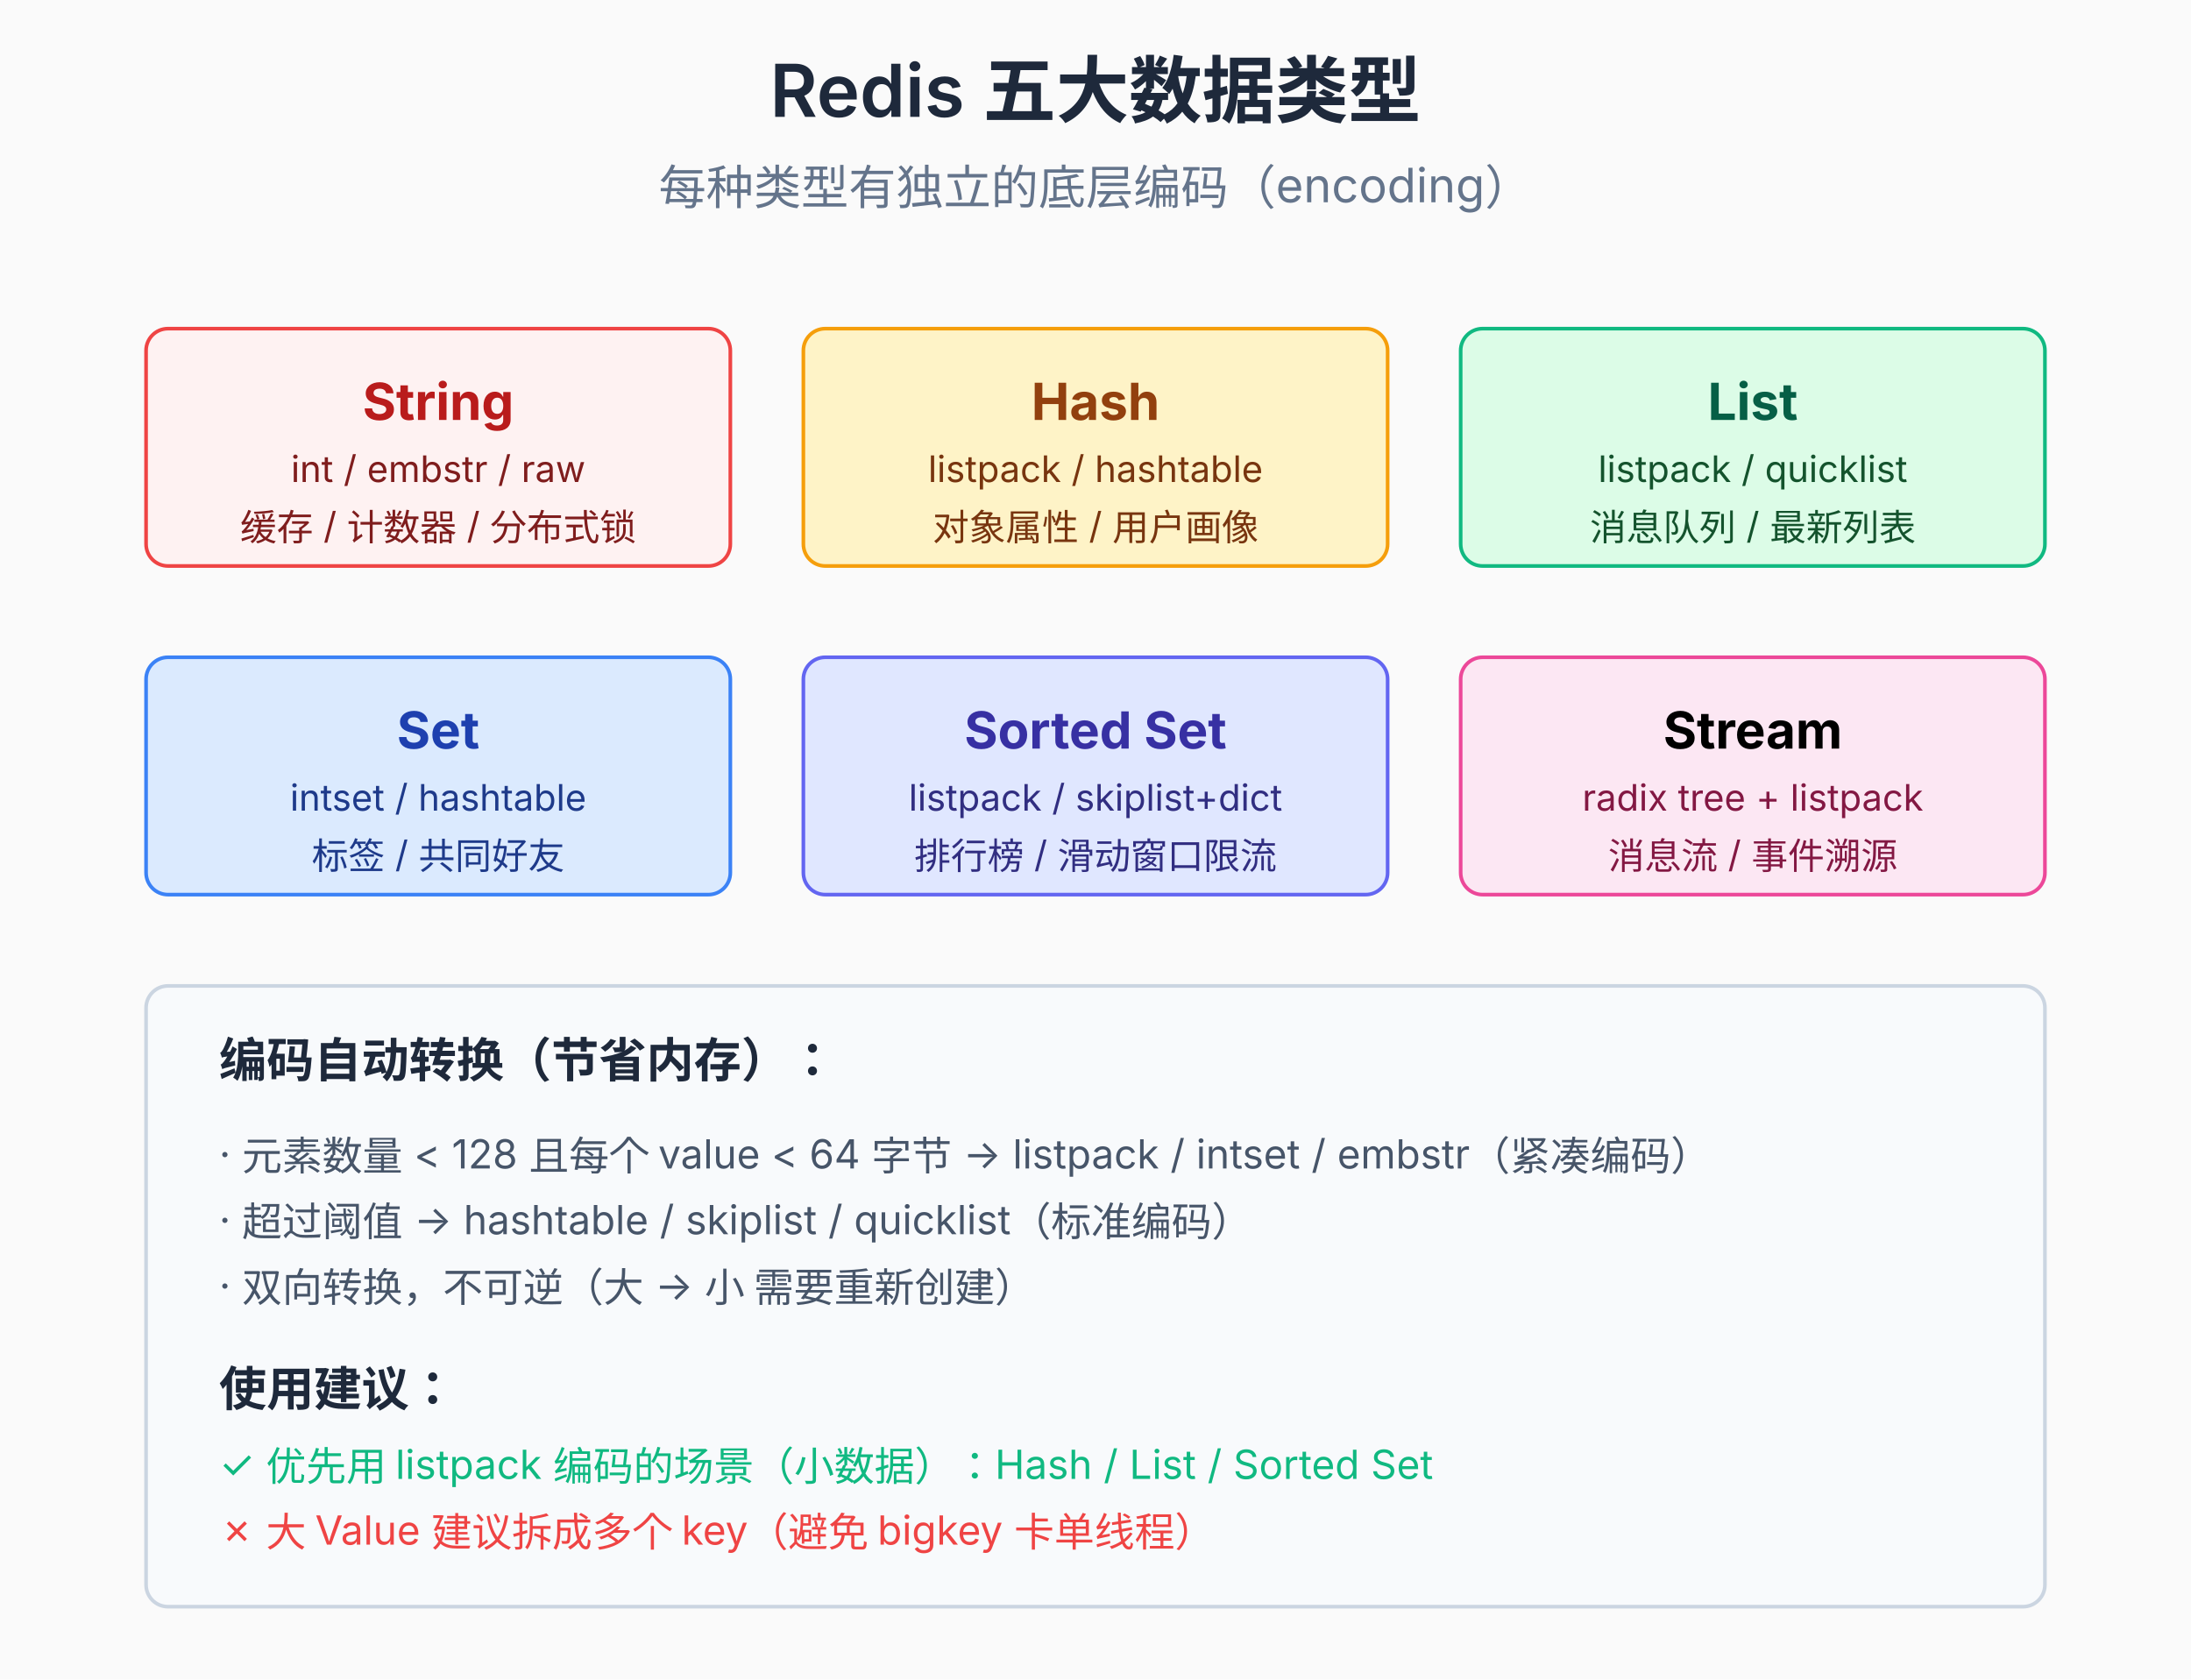
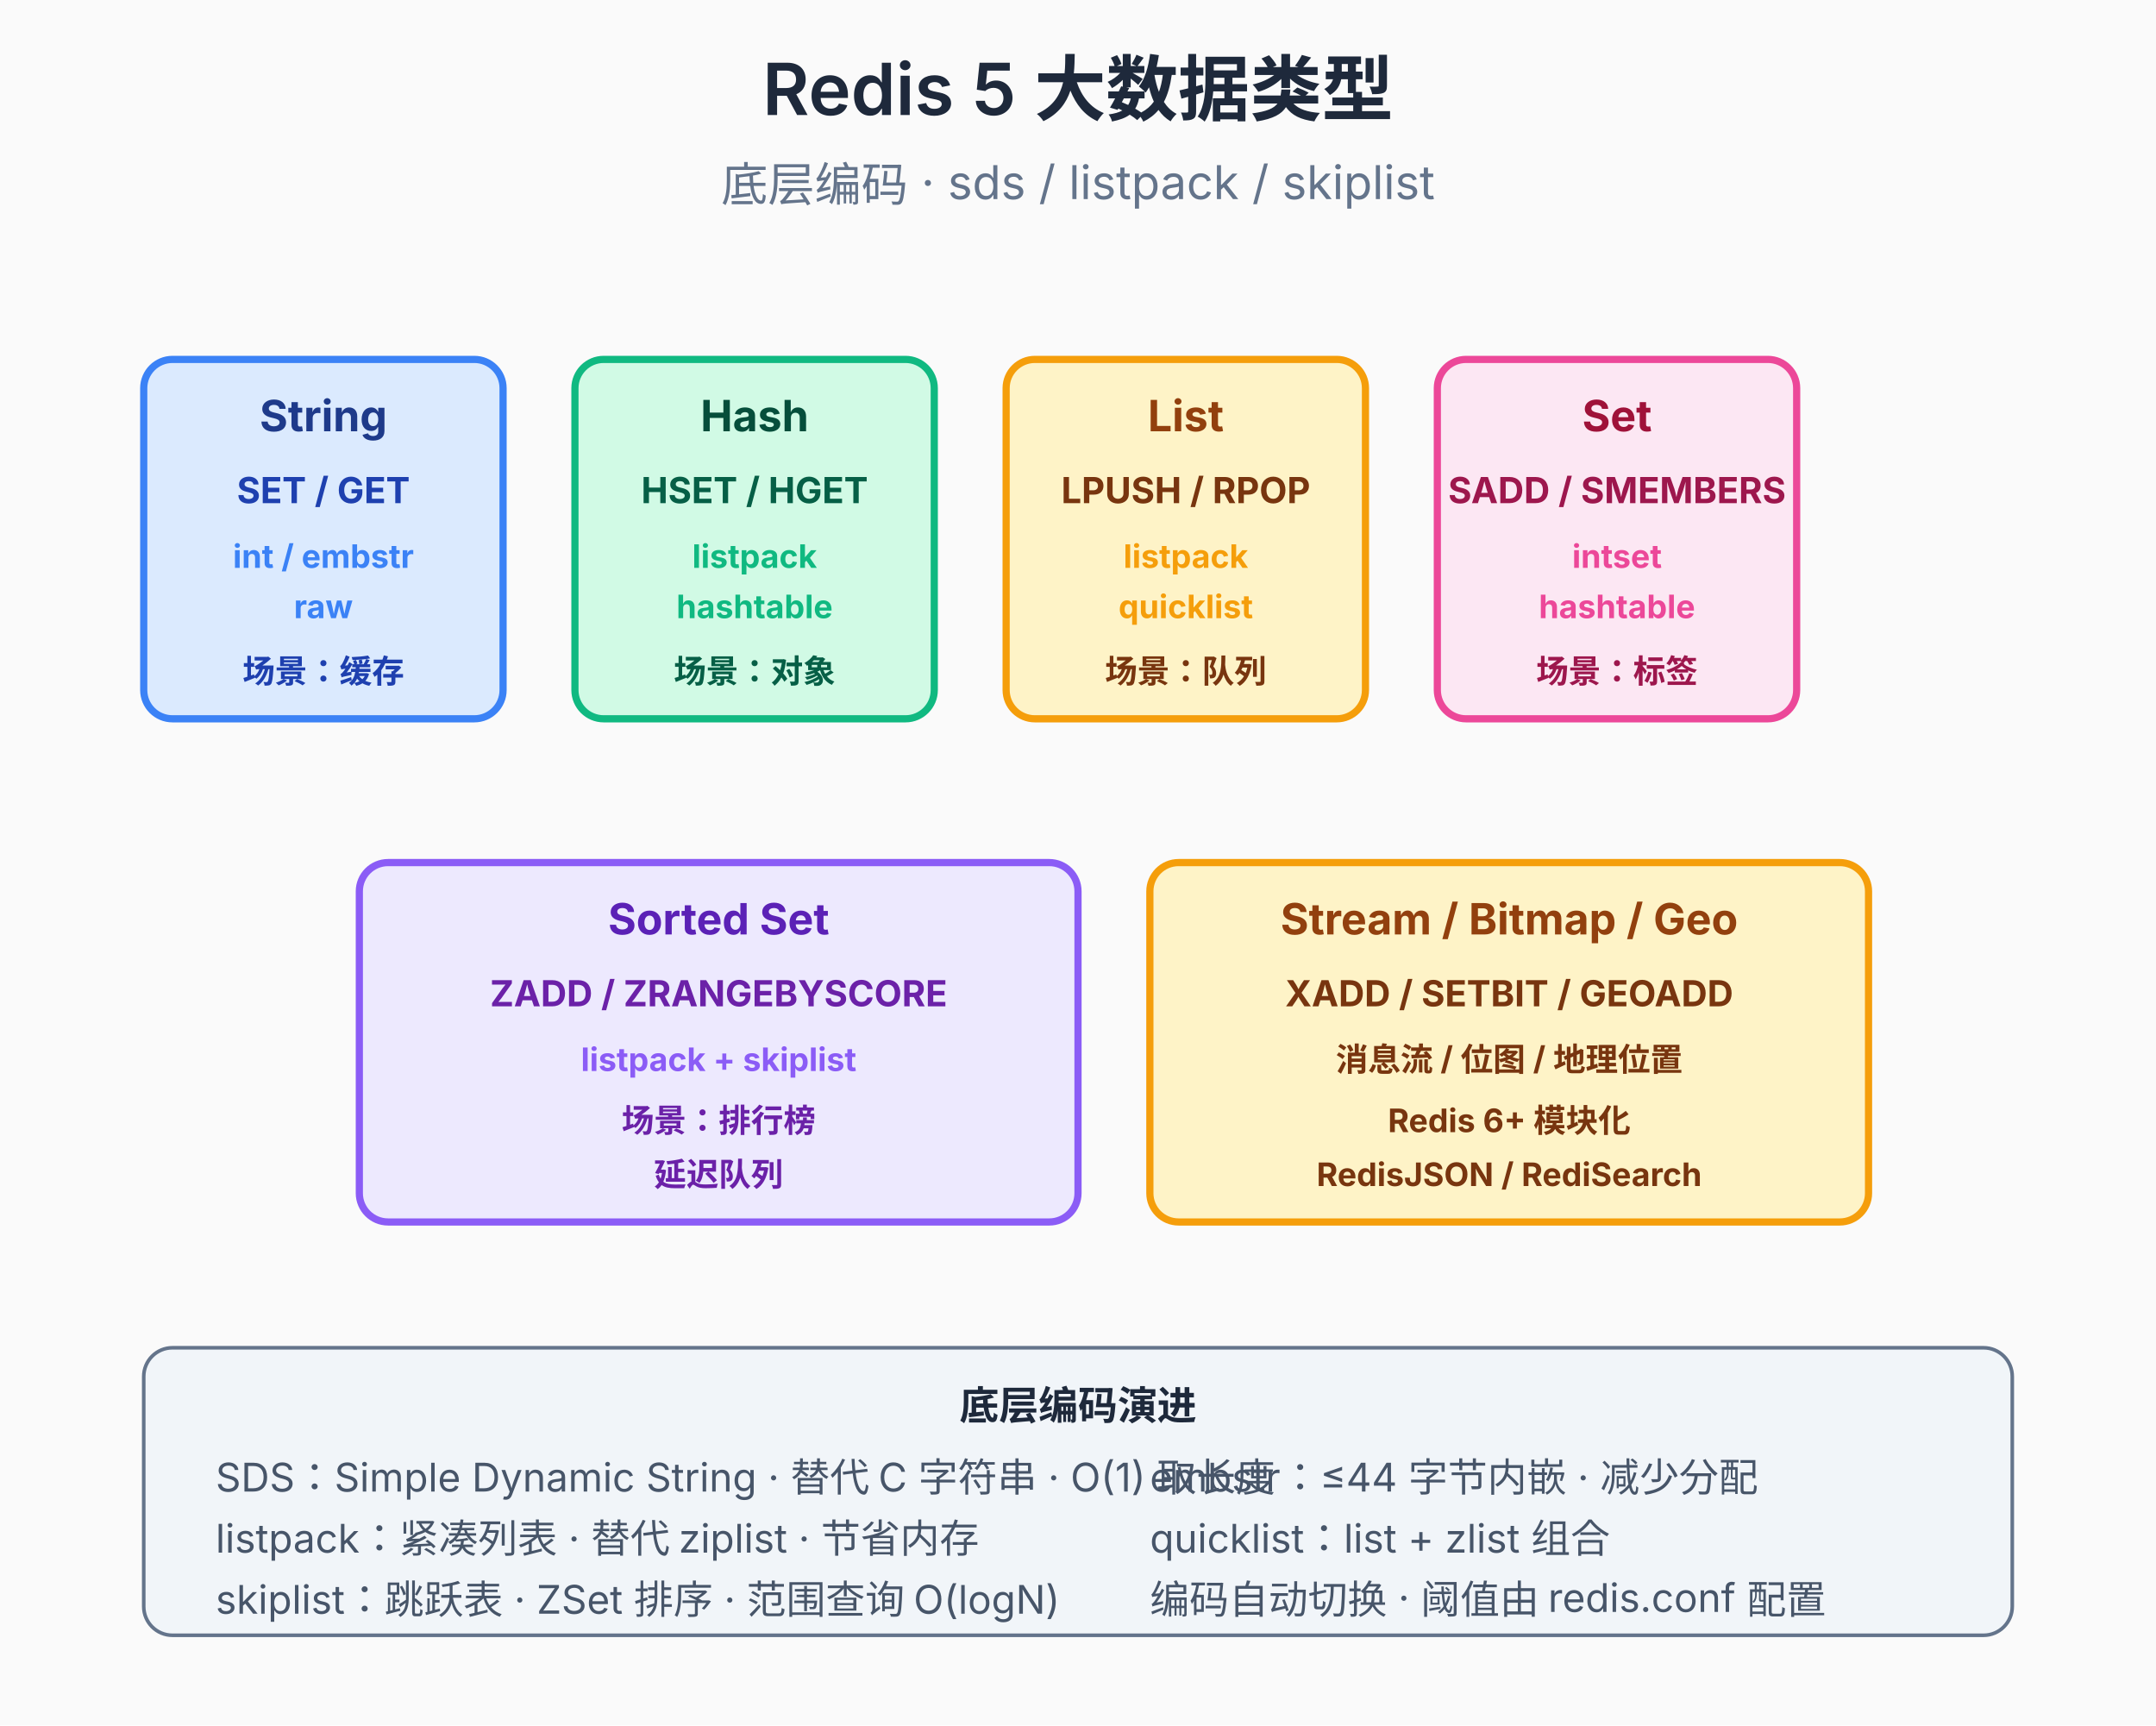
- <svg xmlns="http://www.w3.org/2000/svg" viewBox="0 0 600 460" font-family="-appleSystem,BlinkMacSystemFont,'PingFang SC',sans-serif">
-   <rect width="600" height="460" fill="#fafafa" />
-   <text x="300" y="32" text-anchor="middle" font-size="20" font-weight="600" fill="#1e293b">Redis 五大数据类型</text>
-   <text x="300" y="56" text-anchor="middle" font-size="13" fill="#64748b">每种类型有独立的底层编码（encoding）</text>
+ <svg xmlns="http://www.w3.org/2000/svg" viewBox="0 0 600 480" font-family="-apple-system,BlinkMacSystemFont,'PingFang SC',sans-serif">
  <defs>
-     <marker id="arrow-redis" viewBox="0 0 10 10" refX="9" refY="5" markerWidth="6" markerHeight="6" orient="auto">
+     <marker id="arrow" viewBox="0 0 10 10" refX="8" refY="5" markerWidth="6" markerHeight="6" orient="auto-start-reverse">
      <path d="M0,0 L10,5 L0,10 z" fill="#64748b" />
    </marker>
  </defs>
-   <rect x="40" y="90" width="160" height="65" rx="6" fill="#fef2f2" stroke="#ef4444" />
-   <text x="120" y="115" text-anchor="middle" font-size="14" font-weight="700" fill="#b91c1c">String</text>
-   <text x="120" y="132" text-anchor="middle" font-size="10" fill="#7f1d1d">int / embstr / raw</text>
-   <text x="120" y="148" text-anchor="middle" font-size="10" fill="#7f1d1d">缓存 / 计数器 / 分布式锁</text>
-   <rect x="220" y="90" width="160" height="65" rx="6" fill="#fef3c7" stroke="#f59e0b" />
-   <text x="300" y="115" text-anchor="middle" font-size="14" font-weight="700" fill="#92400e">Hash</text>
-   <text x="300" y="132" text-anchor="middle" font-size="10" fill="#78350f">listpack / hashtable</text>
-   <text x="300" y="148" text-anchor="middle" font-size="10" fill="#78350f">对象属性 / 用户画像</text>
-   <rect x="400" y="90" width="160" height="65" rx="6" fill="#dcfce7" stroke="#10b981" />
-   <text x="480" y="115" text-anchor="middle" font-size="14" font-weight="700" fill="#065f46">List</text>
-   <text x="480" y="132" text-anchor="middle" font-size="10" fill="#14532d">listpack / quicklist</text>
-   <text x="480" y="148" text-anchor="middle" font-size="10" fill="#14532d">消息队列 / 最新列表</text>
-   <rect x="40" y="180" width="160" height="65" rx="6" fill="#dbeafe" stroke="#3b82f6" />
-   <text x="120" y="205" text-anchor="middle" font-size="14" font-weight="700" fill="#1e40af">Set</text>
-   <text x="120" y="222" text-anchor="middle" font-size="10" fill="#1e3a8a">intset / hashtable</text>
-   <text x="120" y="238" text-anchor="middle" font-size="10" fill="#1e3a8a">标签 / 共同好友</text>
-   <rect x="220" y="180" width="160" height="65" rx="6" fill="#e0e7ff" stroke="#6366f1" />
-   <text x="300" y="205" text-anchor="middle" font-size="14" font-weight="700" fill="#3730a3">Sorted Set</text>
-   <text x="300" y="222" text-anchor="middle" font-size="10" fill="#312e81">listpack / skiplist+dict</text>
-   <text x="300" y="238" text-anchor="middle" font-size="10" fill="#312e81">排行榜 / 滑动窗口限流</text>
-   <rect x="400" y="180" width="160" height="65" rx="6" fill="#fce7f3" stroke="#ec4899" />
-   <text x="480" y="205" text-anchor="middle" font-size="14" font-weight="700" fill="#9f1239c">Stream</text>
-   <text x="480" y="222" text-anchor="middle" font-size="10" fill="#831843">radix tree + listpack</text>
-   <text x="480" y="238" text-anchor="middle" font-size="10" fill="#831843">消息流 / 事件溯源</text>
-   <rect x="40" y="270" width="520" height="170" rx="6" fill="#f8fafc" stroke="#cbd5e1" />
-   <text x="60" y="295" font-size="13" font-weight="700" fill="#1e293b">编码自动转换（节省内存）：</text>
-   <text x="60" y="320" font-size="11" fill="#475569">· 元素数量 &lt; 128 且每个 value &lt; 64 字节 → listpack / intset / embstr（紧凑编码）</text>
-   <text x="60" y="338" font-size="11" fill="#475569">· 超过阈值 → hashtable / skiplist / quicklist（标准编码）</text>
-   <text x="60" y="356" font-size="11" fill="#475569">· 双向转换，不可逆（大 → 小 需要重新创建）</text>
-   <text x="60" y="385" font-size="13" font-weight="700" fill="#1e293b">使用建议：</text>
-   <text x="60" y="405" font-size="11" fill="#10b981">✓ 优先用 listpack 编码的场景（小数据）：Hash / List / Sorted Set</text>
-   <text x="60" y="423" font-size="11" fill="#ef4444">✗ 大 Value 建议拆成多个 key（避免 bigkey 卡单线程）</text>
+   <rect width="600" height="480" fill="#fafafa" />
+   <text x="300" y="32" text-anchor="middle" font-size="20" font-weight="600" fill="#1e293b">Redis 5 大数据类型</text>
+   <text x="300" y="56" text-anchor="middle" font-size="13" fill="#64748b">底层编码 · sds / listpack / skiplist</text>
+   <g font-size="11" font-weight="700">
+     <rect x="40" y="100" width="100" height="100" rx="8" fill="#dbeafe" stroke="#3b82f6" stroke-width="2" />
+     <text x="90" y="120" text-anchor="middle" font-size="12" fill="#1e3a8a">String</text>
+     <text x="90" y="140" text-anchor="middle" font-size="10" fill="#1e40af">SET / GET</text>
+     <text x="90" y="158" text-anchor="middle" font-size="9" fill="#3b82f6">int / embstr</text>
+     <text x="90" y="172" font-size="9" fill="#3b82f6" text-anchor="middle">raw</text>
+     <text x="90" y="190" text-anchor="middle" font-size="9" fill="#1e40af">场景：缓存</text>
+     <rect x="160" y="100" width="100" height="100" rx="8" fill="#d1fae5" stroke="#10b981" stroke-width="2" />
+     <text x="210" y="120" text-anchor="middle" font-size="12" fill="#064e3b">Hash</text>
+     <text x="210" y="140" text-anchor="middle" font-size="10" fill="#065f46">HSET / HGET</text>
+     <text x="210" y="158" text-anchor="middle" font-size="9" fill="#10b981">listpack</text>
+     <text x="210" y="172" font-size="9" fill="#10b981" text-anchor="middle">hashtable</text>
+     <text x="210" y="190" text-anchor="middle" font-size="9" fill="#065f46">场景：对象</text>
+     <rect x="280" y="100" width="100" height="100" rx="8" fill="#fef3c7" stroke="#f59e0b" stroke-width="2" />
+     <text x="330" y="120" text-anchor="middle" font-size="12" fill="#92400e">List</text>
+     <text x="330" y="140" text-anchor="middle" font-size="10" fill="#78350f">LPUSH / RPOP</text>
+     <text x="330" y="158" text-anchor="middle" font-size="9" fill="#f59e0b">listpack</text>
+     <text x="330" y="172" font-size="9" fill="#f59e0b" text-anchor="middle">quicklist</text>
+     <text x="330" y="190" text-anchor="middle" font-size="9" fill="#78350f">场景：队列</text>
+     <rect x="400" y="100" width="100" height="100" rx="8" fill="#fce7f3" stroke="#ec4899" stroke-width="2" />
+     <text x="450" y="120" text-anchor="middle" font-size="12" fill="#9f1239">Set</text>
+     <text x="450" y="140" text-anchor="middle" font-size="10" fill="#9d174d">SADD / SMEMBERS</text>
+     <text x="450" y="158" text-anchor="middle" font-size="9" fill="#ec4899">intset</text>
+     <text x="450" y="172" font-size="9" fill="#ec4899" text-anchor="middle">hashtable</text>
+     <text x="450" y="190" text-anchor="middle" font-size="9" fill="#9d174d">场景：标签</text>
+     <rect x="100" y="240" width="200" height="100" rx="8" fill="#ede9fe" stroke="#8b5cf6" stroke-width="2" />
+     <text x="200" y="260" text-anchor="middle" font-size="12" fill="#5b21b6">Sorted Set</text>
+     <text x="200" y="280" text-anchor="middle" font-size="10" fill="#6b21a8">ZADD / ZRANGEBYSCORE</text>
+     <text x="200" y="298" text-anchor="middle" font-size="9" fill="#8b5cf6">listpack + skiplist</text>
+     <text x="200" y="315" text-anchor="middle" font-size="9" fill="#6b21a8">场景：排行榜</text>
+     <text x="200" y="330" text-anchor="middle" font-size="9" fill="#6b21a8">延迟队列</text>
+     <rect x="320" y="240" width="200" height="100" rx="8" fill="#fef3c7" stroke="#f59e0b" stroke-width="2" />
+     <text x="420" y="260" text-anchor="middle" font-size="12" fill="#92400e">Stream / Bitmap / Geo</text>
+     <text x="420" y="280" text-anchor="middle" font-size="10" fill="#78350f">XADD / SETBIT / GEOADD</text>
+     <text x="420" y="298" text-anchor="middle" font-size="9" fill="#78350f">消息流 / 位图 / 地理位置</text>
+     <text x="420" y="315" text-anchor="middle" font-size="9" fill="#78350f">Redis 6+ 模块化</text>
+     <text x="420" y="330" text-anchor="middle" font-size="9" fill="#78350f">RedisJSON / RediSearch</text>
+   </g>
+   <g font-size="11">
+     <rect x="40" y="375" width="520" height="80" rx="8" fill="#f1f5f9" stroke="#64748b" stroke-width="1" />
+     <text x="300" y="395" text-anchor="middle" font-weight="700" fill="#1e293b">底层编码演进</text>
+     <text x="60" y="415" fill="#475569">SDS：Simple Dynamic String · 替代 C 字符串 · O(1) 取长度</text>
+     <text x="60" y="432" fill="#475569">listpack：紧凑列表 · 替代 ziplist · 节省内存</text>
+     <text x="60" y="449" fill="#475569">skiplist：跳跃表 · ZSet 排序 · 范围查询 O(logN)</text>
+     <text x="320" y="415" fill="#475569">embstr：≤44 字节内嵌 · 减少分配</text>
+     <text x="320" y="432" fill="#475569">quicklist：list + zlist 组合</text>
+     <text x="320" y="449" fill="#475569">编码自动切换 · 阈值由 redis.conf 配置</text>
+   </g>
</svg>
